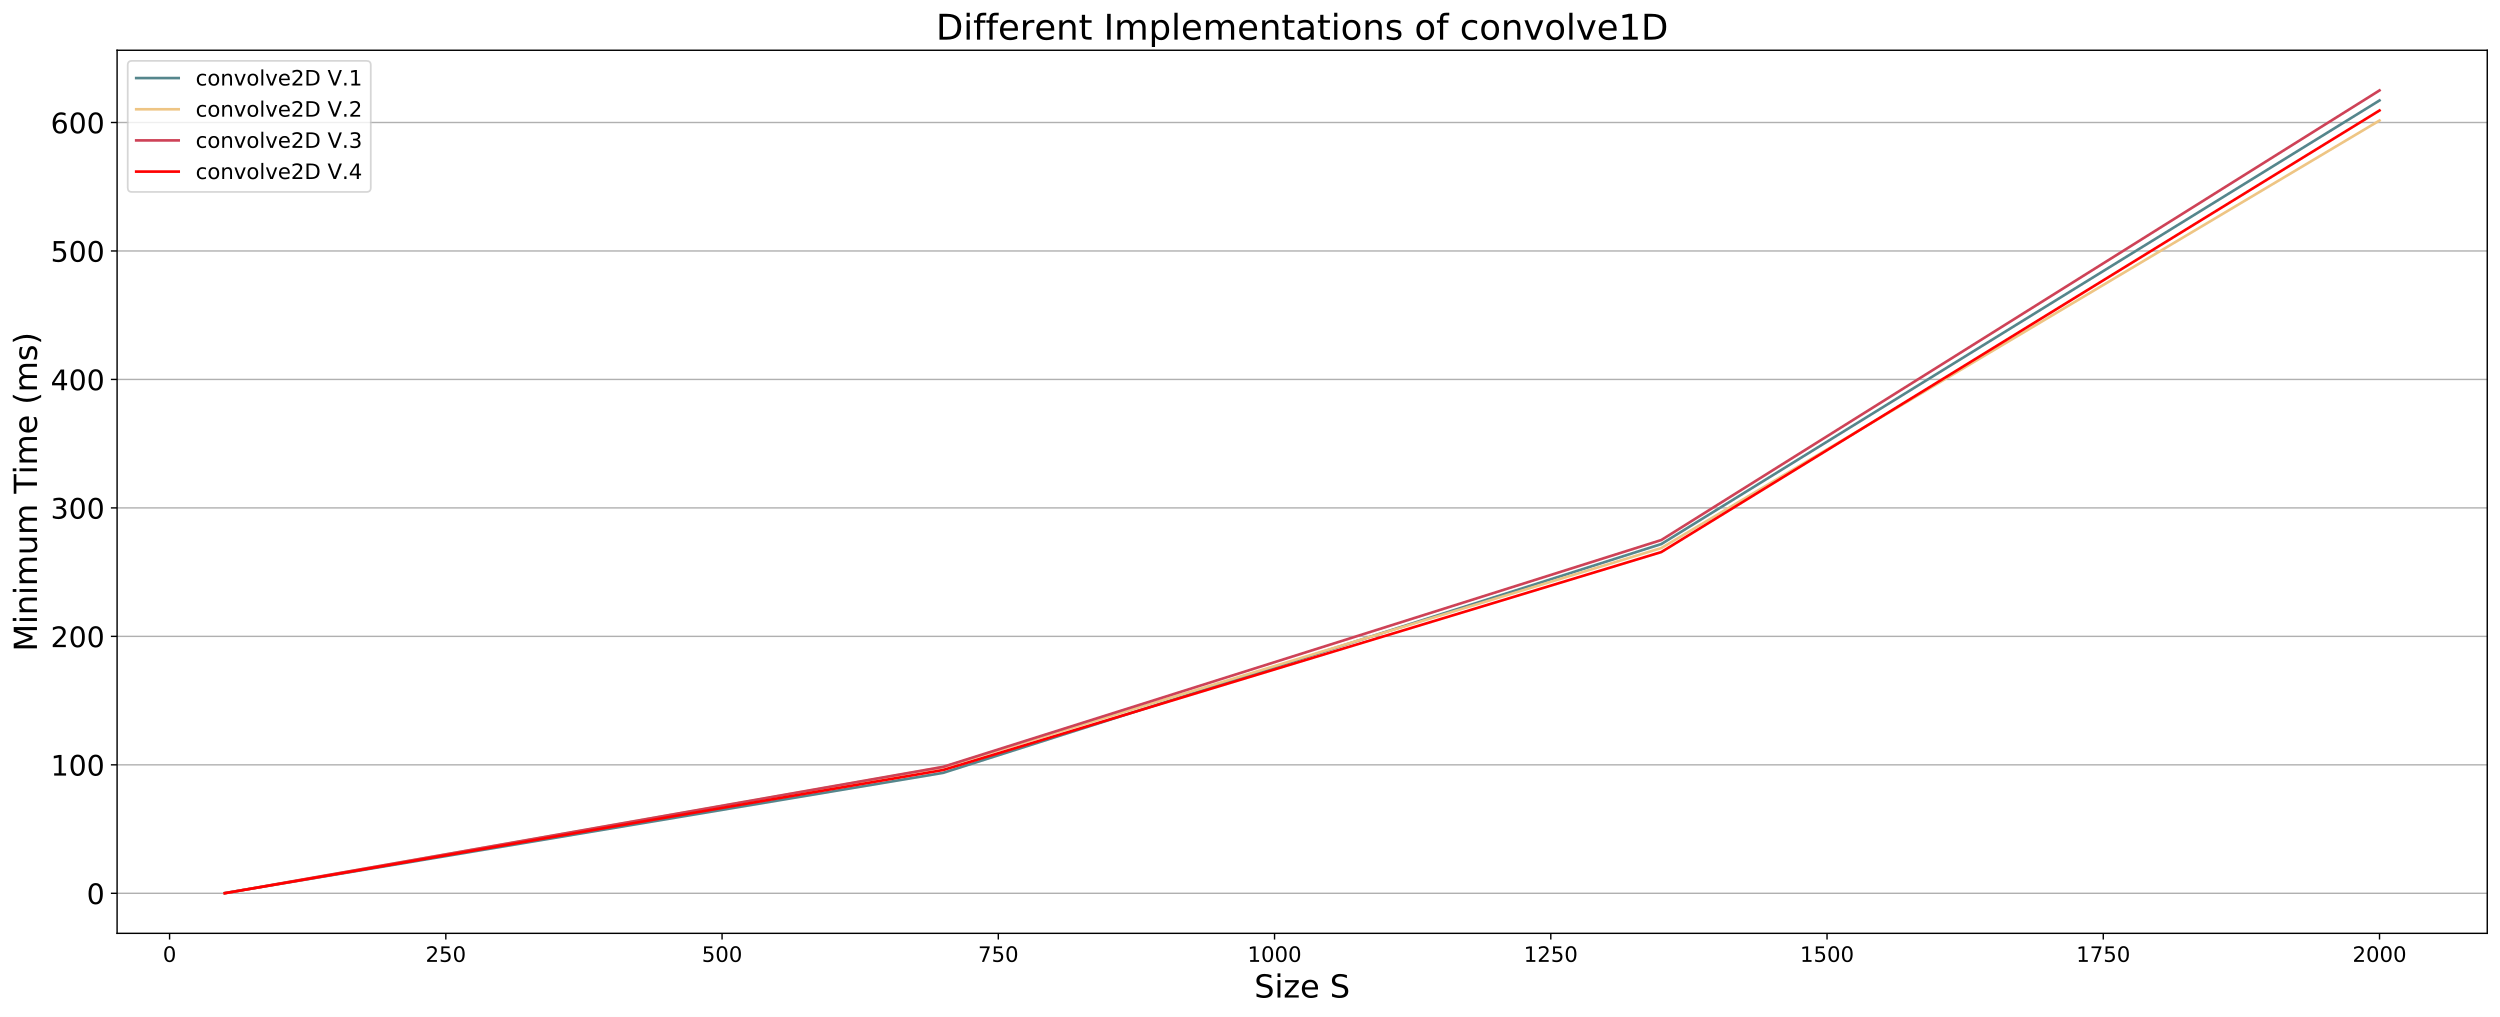
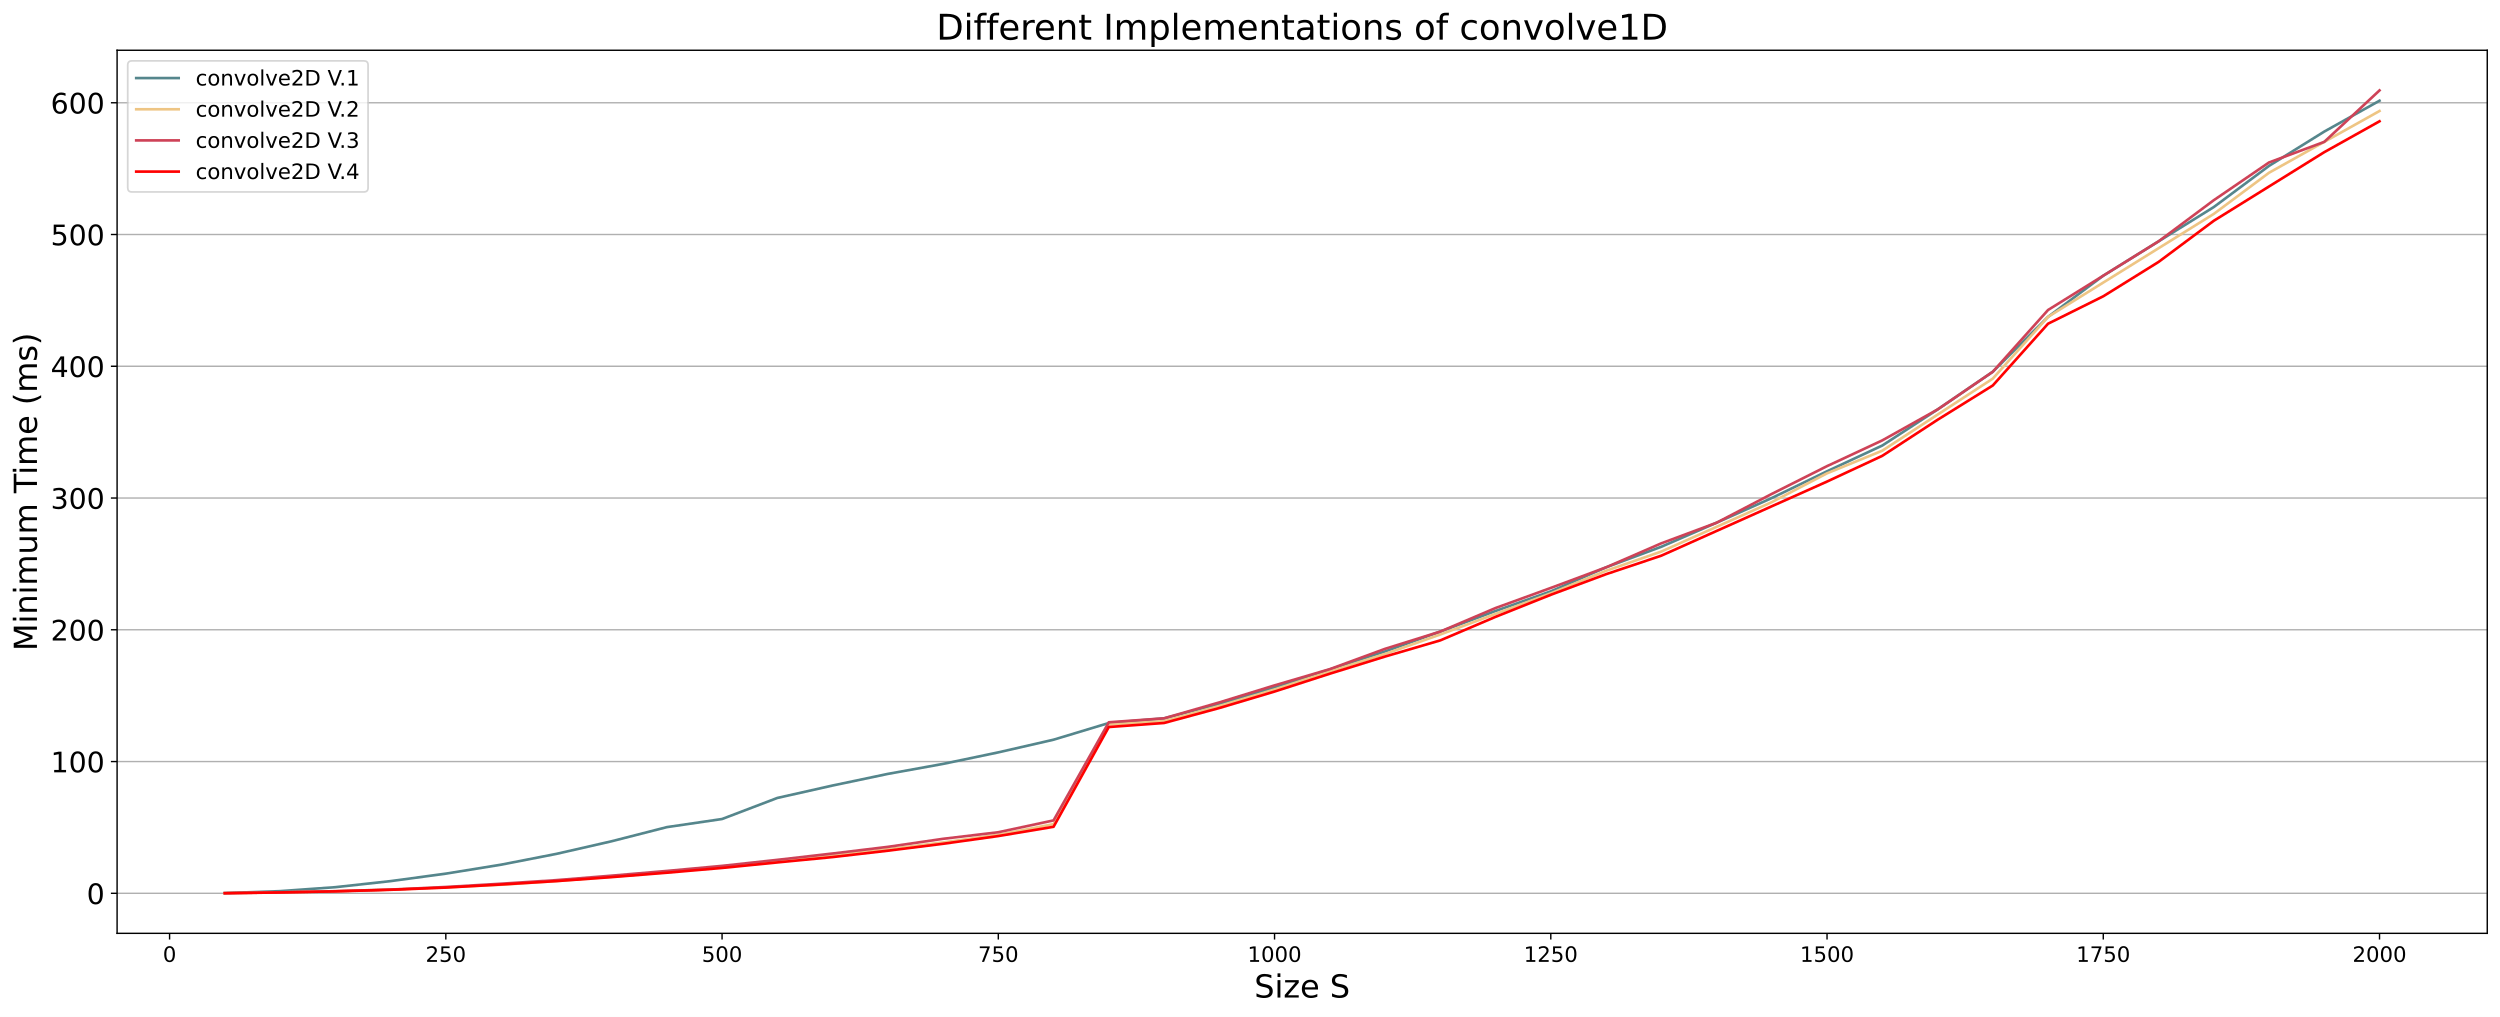
<svg xmlns="http://www.w3.org/2000/svg" xmlns:xlink="http://www.w3.org/1999/xlink" height="574.591pt" version="1.1" viewBox="0 0 1412.561 574.591" width="1412.561pt">
  <defs>
    <style type="text/css">
*{stroke-linecap:butt;stroke-linejoin:round;}
  </style>
  </defs>
  <g id="figure_1">
    <g id="patch_1">
      <path d="M 0 574.591  L 1412.561 574.591  L 1412.561 0  L 0 0  z " style="fill:#ffffff;" />
    </g>
    <g id="axes_1">
      <g id="patch_2">
        <path d="M 66.161 527.357  L 1405.361 527.357  L 1405.361 28.397  L 66.161 28.397  z " style="fill:#ffffff;" />
      </g>
      <g id="matplotlib.axis_1">
        <g id="xtick_1">
          <g id="line2d_1">
            <defs>
-               <path d="M 0 0  L 0 3.5  " id="me0d4de4de0" style="stroke:#000000;stroke-width:0.8;" />
-             </defs>
-             <g>
-               <use style="stroke:#000000;stroke-width:0.8;" x="95.817" xlink:href="#me0d4de4de0" y="527.357" />
+               <path d="M 0 0  L 0 3.5  " id="mb6a6664c01" style="stroke:#000000;stroke-width:0.8;" />
+             </defs>
+             <g>
+               <use style="stroke:#000000;stroke-width:0.8;" x="95.817" xlink:href="#mb6a6664c01" y="527.357" />
            </g>
          </g>
          <g id="text_1">
            <defs>
              <path d="M 31.781 66.406  Q 24.172 66.406 20.328 58.906  Q 16.5 51.422 16.5 36.375  Q 16.5 21.391 20.328 13.891  Q 24.172 6.391 31.781 6.391  Q 39.453 6.391 43.281 13.891  Q 47.125 21.391 47.125 36.375  Q 47.125 51.422 43.281 58.906  Q 39.453 66.406 31.781 66.406  z M 31.781 74.219  Q 44.047 74.219 50.516 64.516  Q 56.984 54.828 56.984 36.375  Q 56.984 17.969 50.516 8.266  Q 44.047 -1.422 31.781 -1.422  Q 19.531 -1.422 13.062 8.266  Q 6.594 17.969 6.594 36.375  Q 6.594 54.828 13.062 64.516  Q 19.531 74.219 31.781 74.219  z " id="DejaVuSans-48" />
            </defs>
            <g transform="translate(91.99907 543.475)scale(0.12 -0.12)">
              <use xlink:href="#DejaVuSans-48" />
            </g>
          </g>
        </g>
        <g id="xtick_2">
          <g id="line2d_2">
            <g>
-               <use style="stroke:#000000;stroke-width:0.8;" x="251.9" xlink:href="#me0d4de4de0" y="527.357" />
+               <use style="stroke:#000000;stroke-width:0.8;" x="251.9" xlink:href="#mb6a6664c01" y="527.357" />
            </g>
          </g>
          <g id="text_2">
            <defs>
              <path d="M 19.188 8.297  L 53.609 8.297  L 53.609 0  L 7.328 0  L 7.328 8.297  Q 12.938 14.109 22.625 23.891  Q 32.328 33.688 34.812 36.531  Q 39.547 41.844 41.422 45.531  Q 43.312 49.219 43.312 52.781  Q 43.312 58.594 39.234 62.25  Q 35.156 65.922 28.609 65.922  Q 23.969 65.922 18.812 64.312  Q 13.672 62.703 7.812 59.422  L 7.812 69.391  Q 13.766 71.781 18.938 73  Q 24.125 74.219 28.422 74.219  Q 39.75 74.219 46.484 68.547  Q 53.219 62.891 53.219 53.422  Q 53.219 48.922 51.531 44.891  Q 49.859 40.875 45.406 35.406  Q 44.188 33.984 37.641 27.219  Q 31.109 20.453 19.188 8.297  z " id="DejaVuSans-50" />
              <path d="M 10.797 72.906  L 49.516 72.906  L 49.516 64.594  L 19.828 64.594  L 19.828 46.734  Q 21.969 47.469 24.109 47.828  Q 26.266 48.188 28.422 48.188  Q 40.625 48.188 47.75 41.5  Q 54.891 34.812 54.891 23.391  Q 54.891 11.625 47.562 5.094  Q 40.234 -1.422 26.906 -1.422  Q 22.312 -1.422 17.547 -0.641  Q 12.797 0.141 7.719 1.703  L 7.719 11.625  Q 12.109 9.234 16.797 8.062  Q 21.484 6.891 26.703 6.891  Q 35.156 6.891 40.078 11.328  Q 45.016 15.766 45.016 23.391  Q 45.016 31 40.078 35.438  Q 35.156 39.891 26.703 39.891  Q 22.75 39.891 18.812 39.016  Q 14.891 38.141 10.797 36.281  z " id="DejaVuSans-53" />
            </defs>
            <g transform="translate(240.448 543.475)scale(0.12 -0.12)">
              <use xlink:href="#DejaVuSans-50" />
              <use x="63.623" xlink:href="#DejaVuSans-53" />
              <use x="127.246" xlink:href="#DejaVuSans-48" />
            </g>
          </g>
        </g>
        <g id="xtick_3">
          <g id="line2d_3">
            <g>
-               <use style="stroke:#000000;stroke-width:0.8;" x="407.984" xlink:href="#me0d4de4de0" y="527.357" />
+               <use style="stroke:#000000;stroke-width:0.8;" x="407.984" xlink:href="#mb6a6664c01" y="527.357" />
            </g>
          </g>
          <g id="text_3">
            <g transform="translate(396.5319 543.475)scale(0.12 -0.12)">
              <use xlink:href="#DejaVuSans-53" />
              <use x="63.623" xlink:href="#DejaVuSans-48" />
              <use x="127.246" xlink:href="#DejaVuSans-48" />
            </g>
          </g>
        </g>
        <g id="xtick_4">
          <g id="line2d_4">
            <g>
-               <use style="stroke:#000000;stroke-width:0.8;" x="564.068" xlink:href="#me0d4de4de0" y="527.357" />
+               <use style="stroke:#000000;stroke-width:0.8;" x="564.068" xlink:href="#mb6a6664c01" y="527.357" />
            </g>
          </g>
          <g id="text_4">
            <defs>
              <path d="M 8.203 72.906  L 55.078 72.906  L 55.078 68.703  L 28.609 0  L 18.312 0  L 43.219 64.594  L 8.203 64.594  z " id="DejaVuSans-55" />
            </defs>
            <g transform="translate(552.6158 543.475)scale(0.12 -0.12)">
              <use xlink:href="#DejaVuSans-55" />
              <use x="63.623" xlink:href="#DejaVuSans-53" />
              <use x="127.246" xlink:href="#DejaVuSans-48" />
            </g>
          </g>
        </g>
        <g id="xtick_5">
          <g id="line2d_5">
            <g>
-               <use style="stroke:#000000;stroke-width:0.8;" x="720.152" xlink:href="#me0d4de4de0" y="527.357" />
+               <use style="stroke:#000000;stroke-width:0.8;" x="720.152" xlink:href="#mb6a6664c01" y="527.357" />
            </g>
          </g>
          <g id="text_5">
            <defs>
              <path d="M 12.406 8.297  L 28.516 8.297  L 28.516 63.922  L 10.984 60.406  L 10.984 69.391  L 28.422 72.906  L 38.281 72.906  L 38.281 8.297  L 54.391 8.297  L 54.391 0  L 12.406 0  z " id="DejaVuSans-49" />
            </defs>
            <g transform="translate(704.8822 543.475)scale(0.12 -0.12)">
              <use xlink:href="#DejaVuSans-49" />
              <use x="63.623" xlink:href="#DejaVuSans-48" />
              <use x="127.246" xlink:href="#DejaVuSans-48" />
              <use x="190.869" xlink:href="#DejaVuSans-48" />
            </g>
          </g>
        </g>
        <g id="xtick_6">
          <g id="line2d_6">
            <g>
-               <use style="stroke:#000000;stroke-width:0.8;" x="876.236" xlink:href="#me0d4de4de0" y="527.357" />
+               <use style="stroke:#000000;stroke-width:0.8;" x="876.236" xlink:href="#mb6a6664c01" y="527.357" />
            </g>
          </g>
          <g id="text_6">
            <g transform="translate(860.9661 543.475)scale(0.12 -0.12)">
              <use xlink:href="#DejaVuSans-49" />
              <use x="63.623" xlink:href="#DejaVuSans-50" />
              <use x="127.246" xlink:href="#DejaVuSans-53" />
              <use x="190.869" xlink:href="#DejaVuSans-48" />
            </g>
          </g>
        </g>
        <g id="xtick_7">
          <g id="line2d_7">
            <g>
-               <use style="stroke:#000000;stroke-width:0.8;" x="1032.32" xlink:href="#me0d4de4de0" y="527.357" />
+               <use style="stroke:#000000;stroke-width:0.8;" x="1032.32" xlink:href="#mb6a6664c01" y="527.357" />
            </g>
          </g>
          <g id="text_7">
            <g transform="translate(1017.05 543.475)scale(0.12 -0.12)">
              <use xlink:href="#DejaVuSans-49" />
              <use x="63.623" xlink:href="#DejaVuSans-53" />
              <use x="127.246" xlink:href="#DejaVuSans-48" />
              <use x="190.869" xlink:href="#DejaVuSans-48" />
            </g>
          </g>
        </g>
        <g id="xtick_8">
          <g id="line2d_8">
            <g>
-               <use style="stroke:#000000;stroke-width:0.8;" x="1188.404" xlink:href="#me0d4de4de0" y="527.357" />
+               <use style="stroke:#000000;stroke-width:0.8;" x="1188.404" xlink:href="#mb6a6664c01" y="527.357" />
            </g>
          </g>
          <g id="text_8">
            <g transform="translate(1173.134 543.475)scale(0.12 -0.12)">
              <use xlink:href="#DejaVuSans-49" />
              <use x="63.623" xlink:href="#DejaVuSans-55" />
              <use x="127.246" xlink:href="#DejaVuSans-53" />
              <use x="190.869" xlink:href="#DejaVuSans-48" />
            </g>
          </g>
        </g>
        <g id="xtick_9">
          <g id="line2d_9">
            <g>
-               <use style="stroke:#000000;stroke-width:0.8;" x="1344.488" xlink:href="#me0d4de4de0" y="527.357" />
+               <use style="stroke:#000000;stroke-width:0.8;" x="1344.488" xlink:href="#mb6a6664c01" y="527.357" />
            </g>
          </g>
          <g id="text_9">
            <g transform="translate(1329.218 543.475)scale(0.12 -0.12)">
              <use xlink:href="#DejaVuSans-50" />
              <use x="63.623" xlink:href="#DejaVuSans-48" />
              <use x="127.246" xlink:href="#DejaVuSans-48" />
              <use x="190.869" xlink:href="#DejaVuSans-48" />
            </g>
          </g>
        </g>
        <g id="text_10">
          <defs>
            <path d="M 53.516 70.516  L 53.516 60.891  Q 47.906 63.578 42.922 64.891  Q 37.938 66.219 33.297 66.219  Q 25.25 66.219 20.875 63.094  Q 16.5 59.969 16.5 54.203  Q 16.5 49.359 19.406 46.891  Q 22.312 44.438 30.422 42.922  L 36.375 41.703  Q 47.406 39.594 52.656 34.297  Q 57.906 29 57.906 20.125  Q 57.906 9.516 50.797 4.047  Q 43.703 -1.422 29.984 -1.422  Q 24.812 -1.422 18.969 -0.25  Q 13.141 0.922 6.891 3.219  L 6.891 13.375  Q 12.891 10.016 18.656 8.297  Q 24.422 6.594 29.984 6.594  Q 38.422 6.594 43.016 9.906  Q 47.609 13.234 47.609 19.391  Q 47.609 24.75 44.312 27.781  Q 41.016 30.812 33.5 32.328  L 27.484 33.5  Q 16.453 35.688 11.516 40.375  Q 6.594 45.062 6.594 53.422  Q 6.594 63.094 13.406 68.656  Q 20.219 74.219 32.172 74.219  Q 37.312 74.219 42.625 73.281  Q 47.953 72.359 53.516 70.516  z " id="DejaVuSans-83" />
            <path d="M 9.422 54.688  L 18.406 54.688  L 18.406 0  L 9.422 0  z M 9.422 75.984  L 18.406 75.984  L 18.406 64.594  L 9.422 64.594  z " id="DejaVuSans-105" />
            <path d="M 5.516 54.688  L 48.188 54.688  L 48.188 46.484  L 14.406 7.172  L 48.188 7.172  L 48.188 0  L 4.297 0  L 4.297 8.203  L 38.094 47.516  L 5.516 47.516  z " id="DejaVuSans-122" />
            <path d="M 56.203 29.594  L 56.203 25.203  L 14.891 25.203  Q 15.484 15.922 20.484 11.062  Q 25.484 6.203 34.422 6.203  Q 39.594 6.203 44.453 7.469  Q 49.312 8.734 54.109 11.281  L 54.109 2.781  Q 49.266 0.734 44.188 -0.344  Q 39.109 -1.422 33.891 -1.422  Q 20.797 -1.422 13.156 6.188  Q 5.516 13.812 5.516 26.812  Q 5.516 40.234 12.766 48.109  Q 20.016 56 32.328 56  Q 43.359 56 49.781 48.891  Q 56.203 41.797 56.203 29.594  z M 47.219 32.234  Q 47.125 39.594 43.094 43.984  Q 39.062 48.391 32.422 48.391  Q 24.906 48.391 20.391 44.141  Q 15.875 39.891 15.188 32.172  z " id="DejaVuSans-101" />
            <path id="DejaVuSans-32" />
          </defs>
          <g transform="translate(708.7114 563.6478)scale(0.18 -0.18)">
            <use xlink:href="#DejaVuSans-83" />
            <use x="63.477" xlink:href="#DejaVuSans-105" />
            <use x="91.26" xlink:href="#DejaVuSans-122" />
            <use x="143.75" xlink:href="#DejaVuSans-101" />
            <use x="205.273" xlink:href="#DejaVuSans-32" />
            <use x="237.061" xlink:href="#DejaVuSans-83" />
          </g>
        </g>
      </g>
      <g id="matplotlib.axis_2">
        <g id="ytick_1">
          <g id="line2d_10">
-             <path clip-path="url(#p7025b7902e)" d="M 66.161 504.74  L 1405.361 504.74  " style="fill:none;stroke:#b0b0b0;stroke-linecap:square;stroke-width:0.8;" />
+             <path clip-path="url(#p9f0aaa3c1e)" d="M 66.161 504.74  L 1405.361 504.74  " style="fill:none;stroke:#b0b0b0;stroke-linecap:square;stroke-width:0.8;" />
          </g>
          <g id="line2d_11">
            <defs>
-               <path d="M 0 0  L -3.5 0  " id="mfd36e5bed1" style="stroke:#000000;stroke-width:0.8;" />
-             </defs>
-             <g>
-               <use style="stroke:#000000;stroke-width:0.8;" x="66.161" xlink:href="#mfd36e5bed1" y="504.74" />
+               <path d="M 0 0  L -3.5 0  " id="m5bf56ad0bf" style="stroke:#000000;stroke-width:0.8;" />
+             </defs>
+             <g>
+               <use style="stroke:#000000;stroke-width:0.8;" x="66.161" xlink:href="#m5bf56ad0bf" y="504.74" />
            </g>
          </g>
          <g id="text_11">
-             <g transform="translate(48.98063 510.8187)scale(0.16 -0.16)">
+             <g transform="translate(48.98063 510.8192)scale(0.16 -0.16)">
              <use xlink:href="#DejaVuSans-48" />
            </g>
          </g>
        </g>
        <g id="ytick_2">
          <g id="line2d_12">
-             <path clip-path="url(#p7025b7902e)" d="M 66.161 432.154  L 1405.361 432.154  " style="fill:none;stroke:#b0b0b0;stroke-linecap:square;stroke-width:0.8;" />
+             <path clip-path="url(#p9f0aaa3c1e)" d="M 66.161 430.293  L 1405.361 430.293  " style="fill:none;stroke:#b0b0b0;stroke-linecap:square;stroke-width:0.8;" />
          </g>
          <g id="line2d_13">
            <g>
-               <use style="stroke:#000000;stroke-width:0.8;" x="66.161" xlink:href="#mfd36e5bed1" y="432.154" />
+               <use style="stroke:#000000;stroke-width:0.8;" x="66.161" xlink:href="#m5bf56ad0bf" y="430.293" />
            </g>
          </g>
          <g id="text_12">
-             <g transform="translate(28.62063 438.2326)scale(0.16 -0.16)">
+             <g transform="translate(28.62063 436.3718)scale(0.16 -0.16)">
              <use xlink:href="#DejaVuSans-49" />
              <use x="63.623" xlink:href="#DejaVuSans-48" />
              <use x="127.246" xlink:href="#DejaVuSans-48" />
            </g>
          </g>
        </g>
        <g id="ytick_3">
          <g id="line2d_14">
-             <path clip-path="url(#p7025b7902e)" d="M 66.161 359.568  L 1405.361 359.568  " style="fill:none;stroke:#b0b0b0;stroke-linecap:square;stroke-width:0.8;" />
+             <path clip-path="url(#p9f0aaa3c1e)" d="M 66.161 355.846  L 1405.361 355.846  " style="fill:none;stroke:#b0b0b0;stroke-linecap:square;stroke-width:0.8;" />
          </g>
          <g id="line2d_15">
            <g>
-               <use style="stroke:#000000;stroke-width:0.8;" x="66.161" xlink:href="#mfd36e5bed1" y="359.568" />
+               <use style="stroke:#000000;stroke-width:0.8;" x="66.161" xlink:href="#m5bf56ad0bf" y="355.846" />
            </g>
          </g>
          <g id="text_13">
-             <g transform="translate(28.62063 365.6465)scale(0.16 -0.16)">
+             <g transform="translate(28.62063 361.9245)scale(0.16 -0.16)">
              <use xlink:href="#DejaVuSans-50" />
              <use x="63.623" xlink:href="#DejaVuSans-48" />
              <use x="127.246" xlink:href="#DejaVuSans-48" />
            </g>
          </g>
        </g>
        <g id="ytick_4">
          <g id="line2d_16">
-             <path clip-path="url(#p7025b7902e)" d="M 66.161 286.982  L 1405.361 286.982  " style="fill:none;stroke:#b0b0b0;stroke-linecap:square;stroke-width:0.8;" />
+             <path clip-path="url(#p9f0aaa3c1e)" d="M 66.161 281.398  L 1405.361 281.398  " style="fill:none;stroke:#b0b0b0;stroke-linecap:square;stroke-width:0.8;" />
          </g>
          <g id="line2d_17">
            <g>
-               <use style="stroke:#000000;stroke-width:0.8;" x="66.161" xlink:href="#mfd36e5bed1" y="286.982" />
+               <use style="stroke:#000000;stroke-width:0.8;" x="66.161" xlink:href="#m5bf56ad0bf" y="281.398" />
            </g>
          </g>
          <g id="text_14">
            <defs>
              <path d="M 40.578 39.312  Q 47.656 37.797 51.625 33  Q 55.609 28.219 55.609 21.188  Q 55.609 10.406 48.188 4.484  Q 40.766 -1.422 27.094 -1.422  Q 22.516 -1.422 17.656 -0.516  Q 12.797 0.391 7.625 2.203  L 7.625 11.719  Q 11.719 9.328 16.594 8.109  Q 21.484 6.891 26.812 6.891  Q 36.078 6.891 40.938 10.547  Q 45.797 14.203 45.797 21.188  Q 45.797 27.641 41.281 31.266  Q 36.766 34.906 28.719 34.906  L 20.219 34.906  L 20.219 43.016  L 29.109 43.016  Q 36.375 43.016 40.234 45.922  Q 44.094 48.828 44.094 54.297  Q 44.094 59.906 40.109 62.906  Q 36.141 65.922 28.719 65.922  Q 24.656 65.922 20.016 65.031  Q 15.375 64.156 9.812 62.312  L 9.812 71.094  Q 15.438 72.656 20.344 73.438  Q 25.25 74.219 29.594 74.219  Q 40.828 74.219 47.359 69.109  Q 53.906 64.016 53.906 55.328  Q 53.906 49.266 50.438 45.094  Q 46.969 40.922 40.578 39.312  z " id="DejaVuSans-51" />
            </defs>
-             <g transform="translate(28.62063 293.0604)scale(0.16 -0.16)">
+             <g transform="translate(28.62063 287.4771)scale(0.16 -0.16)">
              <use xlink:href="#DejaVuSans-51" />
              <use x="63.623" xlink:href="#DejaVuSans-48" />
              <use x="127.246" xlink:href="#DejaVuSans-48" />
            </g>
          </g>
        </g>
        <g id="ytick_5">
          <g id="line2d_18">
-             <path clip-path="url(#p7025b7902e)" d="M 66.161 214.396  L 1405.361 214.396  " style="fill:none;stroke:#b0b0b0;stroke-linecap:square;stroke-width:0.8;" />
+             <path clip-path="url(#p9f0aaa3c1e)" d="M 66.161 206.951  L 1405.361 206.951  " style="fill:none;stroke:#b0b0b0;stroke-linecap:square;stroke-width:0.8;" />
          </g>
          <g id="line2d_19">
            <g>
-               <use style="stroke:#000000;stroke-width:0.8;" x="66.161" xlink:href="#mfd36e5bed1" y="214.396" />
+               <use style="stroke:#000000;stroke-width:0.8;" x="66.161" xlink:href="#m5bf56ad0bf" y="206.951" />
            </g>
          </g>
          <g id="text_15">
            <defs>
              <path d="M 37.797 64.312  L 12.891 25.391  L 37.797 25.391  z M 35.203 72.906  L 47.609 72.906  L 47.609 25.391  L 58.016 25.391  L 58.016 17.188  L 47.609 17.188  L 47.609 0  L 37.797 0  L 37.797 17.188  L 4.891 17.188  L 4.891 26.703  z " id="DejaVuSans-52" />
            </defs>
-             <g transform="translate(28.62063 220.4743)scale(0.16 -0.16)">
+             <g transform="translate(28.62063 213.0298)scale(0.16 -0.16)">
              <use xlink:href="#DejaVuSans-52" />
              <use x="63.623" xlink:href="#DejaVuSans-48" />
              <use x="127.246" xlink:href="#DejaVuSans-48" />
            </g>
          </g>
        </g>
        <g id="ytick_6">
          <g id="line2d_20">
-             <path clip-path="url(#p7025b7902e)" d="M 66.161 141.809  L 1405.361 141.809  " style="fill:none;stroke:#b0b0b0;stroke-linecap:square;stroke-width:0.8;" />
+             <path clip-path="url(#p9f0aaa3c1e)" d="M 66.161 132.504  L 1405.361 132.504  " style="fill:none;stroke:#b0b0b0;stroke-linecap:square;stroke-width:0.8;" />
          </g>
          <g id="line2d_21">
            <g>
-               <use style="stroke:#000000;stroke-width:0.8;" x="66.161" xlink:href="#mfd36e5bed1" y="141.809" />
+               <use style="stroke:#000000;stroke-width:0.8;" x="66.161" xlink:href="#m5bf56ad0bf" y="132.504" />
            </g>
          </g>
          <g id="text_16">
-             <g transform="translate(28.62063 147.8882)scale(0.16 -0.16)">
+             <g transform="translate(28.62063 138.5824)scale(0.16 -0.16)">
              <use xlink:href="#DejaVuSans-53" />
              <use x="63.623" xlink:href="#DejaVuSans-48" />
              <use x="127.246" xlink:href="#DejaVuSans-48" />
            </g>
          </g>
        </g>
        <g id="ytick_7">
          <g id="line2d_22">
-             <path clip-path="url(#p7025b7902e)" d="M 66.161 69.223  L 1405.361 69.223  " style="fill:none;stroke:#b0b0b0;stroke-linecap:square;stroke-width:0.8;" />
+             <path clip-path="url(#p9f0aaa3c1e)" d="M 66.161 58.056  L 1405.361 58.056  " style="fill:none;stroke:#b0b0b0;stroke-linecap:square;stroke-width:0.8;" />
          </g>
          <g id="line2d_23">
            <g>
-               <use style="stroke:#000000;stroke-width:0.8;" x="66.161" xlink:href="#mfd36e5bed1" y="69.223" />
+               <use style="stroke:#000000;stroke-width:0.8;" x="66.161" xlink:href="#m5bf56ad0bf" y="58.056" />
            </g>
          </g>
          <g id="text_17">
            <defs>
              <path d="M 33.016 40.375  Q 26.375 40.375 22.484 35.828  Q 18.609 31.297 18.609 23.391  Q 18.609 15.531 22.484 10.953  Q 26.375 6.391 33.016 6.391  Q 39.656 6.391 43.531 10.953  Q 47.406 15.531 47.406 23.391  Q 47.406 31.297 43.531 35.828  Q 39.656 40.375 33.016 40.375  z M 52.594 71.297  L 52.594 62.312  Q 48.875 64.062 45.094 64.984  Q 41.312 65.922 37.594 65.922  Q 27.828 65.922 22.672 59.328  Q 17.531 52.734 16.797 39.406  Q 19.672 43.656 24.016 45.922  Q 28.375 48.188 33.594 48.188  Q 44.578 48.188 50.953 41.516  Q 57.328 34.859 57.328 23.391  Q 57.328 12.156 50.688 5.359  Q 44.047 -1.422 33.016 -1.422  Q 20.359 -1.422 13.672 8.266  Q 6.984 17.969 6.984 36.375  Q 6.984 53.656 15.188 63.938  Q 23.391 74.219 37.203 74.219  Q 40.922 74.219 44.703 73.484  Q 48.484 72.75 52.594 71.297  z " id="DejaVuSans-54" />
            </defs>
-             <g transform="translate(28.62063 75.30215)scale(0.16 -0.16)">
+             <g transform="translate(28.62063 64.13506)scale(0.16 -0.16)">
              <use xlink:href="#DejaVuSans-54" />
              <use x="63.623" xlink:href="#DejaVuSans-48" />
              <use x="127.246" xlink:href="#DejaVuSans-48" />
            </g>
          </g>
        </g>
        <g id="text_18">
          <defs>
            <path d="M 9.812 72.906  L 24.516 72.906  L 43.109 23.297  L 61.812 72.906  L 76.516 72.906  L 76.516 0  L 66.891 0  L 66.891 64.016  L 48.094 14.016  L 38.188 14.016  L 19.391 64.016  L 19.391 0  L 9.812 0  z " id="DejaVuSans-77" />
            <path d="M 54.891 33.016  L 54.891 0  L 45.906 0  L 45.906 32.719  Q 45.906 40.484 42.875 44.328  Q 39.844 48.188 33.797 48.188  Q 26.516 48.188 22.312 43.547  Q 18.109 38.922 18.109 30.906  L 18.109 0  L 9.078 0  L 9.078 54.688  L 18.109 54.688  L 18.109 46.188  Q 21.344 51.125 25.703 53.562  Q 30.078 56 35.797 56  Q 45.219 56 50.047 50.172  Q 54.891 44.344 54.891 33.016  z " id="DejaVuSans-110" />
            <path d="M 52 44.188  Q 55.375 50.25 60.062 53.125  Q 64.75 56 71.094 56  Q 79.641 56 84.281 50.016  Q 88.922 44.047 88.922 33.016  L 88.922 0  L 79.891 0  L 79.891 32.719  Q 79.891 40.578 77.094 44.375  Q 74.312 48.188 68.609 48.188  Q 61.625 48.188 57.562 43.547  Q 53.516 38.922 53.516 30.906  L 53.516 0  L 44.484 0  L 44.484 32.719  Q 44.484 40.625 41.703 44.406  Q 38.922 48.188 33.109 48.188  Q 26.219 48.188 22.156 43.531  Q 18.109 38.875 18.109 30.906  L 18.109 0  L 9.078 0  L 9.078 54.688  L 18.109 54.688  L 18.109 46.188  Q 21.188 51.219 25.484 53.609  Q 29.781 56 35.688 56  Q 41.656 56 45.828 52.969  Q 50 49.953 52 44.188  z " id="DejaVuSans-109" />
            <path d="M 8.5 21.578  L 8.5 54.688  L 17.484 54.688  L 17.484 21.922  Q 17.484 14.156 20.5 10.266  Q 23.531 6.391 29.594 6.391  Q 36.859 6.391 41.078 11.031  Q 45.312 15.672 45.312 23.688  L 45.312 54.688  L 54.297 54.688  L 54.297 0  L 45.312 0  L 45.312 8.406  Q 42.047 3.422 37.719 1  Q 33.406 -1.422 27.688 -1.422  Q 18.266 -1.422 13.375 4.438  Q 8.5 10.297 8.5 21.578  z M 31.109 56  z " id="DejaVuSans-117" />
            <path d="M -0.297 72.906  L 61.375 72.906  L 61.375 64.594  L 35.5 64.594  L 35.5 0  L 25.594 0  L 25.594 64.594  L -0.297 64.594  z " id="DejaVuSans-84" />
            <path d="M 31 75.875  Q 24.469 64.656 21.281 53.656  Q 18.109 42.672 18.109 31.391  Q 18.109 20.125 21.312 9.062  Q 24.516 -2 31 -13.188  L 23.188 -13.188  Q 15.875 -1.703 12.234 9.375  Q 8.594 20.453 8.594 31.391  Q 8.594 42.281 12.203 53.312  Q 15.828 64.359 23.188 75.875  z " id="DejaVuSans-40" />
            <path d="M 44.281 53.078  L 44.281 44.578  Q 40.484 46.531 36.375 47.5  Q 32.281 48.484 27.875 48.484  Q 21.188 48.484 17.844 46.438  Q 14.5 44.391 14.5 40.281  Q 14.5 37.156 16.891 35.375  Q 19.281 33.594 26.516 31.984  L 29.594 31.297  Q 39.156 29.25 43.188 25.516  Q 47.219 21.781 47.219 15.094  Q 47.219 7.469 41.188 3.016  Q 35.156 -1.422 24.609 -1.422  Q 20.219 -1.422 15.453 -0.562  Q 10.688 0.297 5.422 2  L 5.422 11.281  Q 10.406 8.688 15.234 7.391  Q 20.062 6.109 24.812 6.109  Q 31.156 6.109 34.562 8.281  Q 37.984 10.453 37.984 14.406  Q 37.984 18.062 35.516 20.016  Q 33.062 21.969 24.703 23.781  L 21.578 24.516  Q 13.234 26.266 9.516 29.906  Q 5.812 33.547 5.812 39.891  Q 5.812 47.609 11.281 51.797  Q 16.75 56 26.812 56  Q 31.781 56 36.172 55.266  Q 40.578 54.547 44.281 53.078  z " id="DejaVuSans-115" />
            <path d="M 8.016 75.875  L 15.828 75.875  Q 23.141 64.359 26.781 53.312  Q 30.422 42.281 30.422 31.391  Q 30.422 20.453 26.781 9.375  Q 23.141 -1.703 15.828 -13.188  L 8.016 -13.188  Q 14.5 -2 17.703 9.062  Q 20.906 20.125 20.906 31.391  Q 20.906 42.672 17.703 53.656  Q 14.5 64.656 8.016 75.875  z " id="DejaVuSans-41" />
          </defs>
-           <g transform="translate(20.87719 368.0794)rotate(-90)scale(0.18 -0.18)">
+           <g transform="translate(20.87719 367.8023)rotate(-90)scale(0.18 -0.18)">
            <use xlink:href="#DejaVuSans-77" />
            <use x="86.279" xlink:href="#DejaVuSans-105" />
            <use x="114.062" xlink:href="#DejaVuSans-110" />
            <use x="177.441" xlink:href="#DejaVuSans-105" />
            <use x="205.225" xlink:href="#DejaVuSans-109" />
            <use x="302.637" xlink:href="#DejaVuSans-117" />
            <use x="366.016" xlink:href="#DejaVuSans-109" />
            <use x="463.428" xlink:href="#DejaVuSans-32" />
            <use x="495.215" xlink:href="#DejaVuSans-84" />
-             <use x="556.252" xlink:href="#DejaVuSans-105" />
-             <use x="584.035" xlink:href="#DejaVuSans-109" />
-             <use x="681.447" xlink:href="#DejaVuSans-101" />
-             <use x="742.971" xlink:href="#DejaVuSans-32" />
-             <use x="774.758" xlink:href="#DejaVuSans-40" />
-             <use x="813.771" xlink:href="#DejaVuSans-109" />
-             <use x="911.184" xlink:href="#DejaVuSans-115" />
-             <use x="963.283" xlink:href="#DejaVuSans-41" />
+             <use x="553.174" xlink:href="#DejaVuSans-105" />
+             <use x="580.957" xlink:href="#DejaVuSans-109" />
+             <use x="678.369" xlink:href="#DejaVuSans-101" />
+             <use x="739.893" xlink:href="#DejaVuSans-32" />
+             <use x="771.68" xlink:href="#DejaVuSans-40" />
+             <use x="810.693" xlink:href="#DejaVuSans-109" />
+             <use x="908.105" xlink:href="#DejaVuSans-115" />
+             <use x="960.205" xlink:href="#DejaVuSans-41" />
          </g>
        </g>
      </g>
      <g id="line2d_24">
-         <path clip-path="url(#p7025b7902e)" d="M 127.033 504.591  L 532.852 436.69  L 938.67 307.397  L 1344.488 56.748  " style="fill:none;stroke:#55868c;stroke-linecap:square;stroke-width:1.5;" />
+         <path clip-path="url(#p9f0aaa3c1e)" d="M 127.033 504.594  L 158.25 503.513  L 189.467 501.279  L 220.684 497.853  L 251.9 493.625  L 283.117 488.564  L 314.334 482.466  L 345.551 475.336  L 376.768 467.351  L 407.984 462.763  L 439.201 450.864  L 470.418 443.841  L 501.635 437.273  L 532.852 431.622  L 564.068 425.103  L 595.285 417.945  L 626.502 408.509  L 657.719 405.865  L 688.935 397.722  L 720.152 388.416  L 751.369 378.238  L 782.586 368.06  L 813.803 356.843  L 845.019 345.21  L 876.236 334.132  L 907.453 320.561  L 938.67 308.928  L 969.886 295.357  L 1001.103 281.398  L 1032.32 266.276  L 1063.537 251.736  L 1094.754 231.379  L 1125.97 210.053  L 1157.187 179.033  L 1188.404 155.768  L 1219.621 136.381  L 1250.838 116.994  L 1282.054 93.729  L 1313.271 74.342  L 1344.488 56.893  " style="fill:none;stroke:#55868c;stroke-linecap:square;stroke-width:1.5;" />
      </g>
      <g id="line2d_25">
-         <path clip-path="url(#p7025b7902e)" d="M 127.033 504.673  L 532.852 433.45  L 938.67 309.665  L 1344.488 68.089  " style="fill:none;stroke:#eec584;stroke-linecap:square;stroke-width:1.5;" />
+         <path clip-path="url(#p9f0aaa3c1e)" d="M 127.033 504.672  L 158.25 504.232  L 189.467 503.572  L 220.684 502.662  L 251.9 501.39  L 283.117 499.894  L 314.334 497.841  L 345.551 495.393  L 376.768 492.821  L 407.984 489.905  L 439.201 486.876  L 470.418 483.337  L 501.635 479.773  L 532.852 475.983  L 564.068 471.661  L 595.285 465.656  L 626.502 409.355  L 657.719 407.451  L 688.935 398.886  L 720.152 389.58  L 751.369 379.369  L 782.586 369.514  L 813.803 358.505  L 845.019 346.872  L 876.236 335.24  L 907.453 322.5  L 938.67 311.643  L 969.886 297.684  L 1001.103 283.725  L 1032.32 267.439  L 1063.537 254.644  L 1094.754 234.287  L 1125.97 213.93  L 1157.187 179.033  L 1188.404 159.646  L 1219.621 140.259  L 1250.838 120.871  L 1282.054 97.606  L 1313.271 80.158  L 1344.488 62.709  " style="fill:none;stroke:#eec584;stroke-linecap:square;stroke-width:1.5;" />
      </g>
      <g id="line2d_26">
-         <path clip-path="url(#p7025b7902e)" d="M 127.033 504.671  L 532.852 433.288  L 938.67 305.128  L 1344.488 51.077  " style="fill:none;stroke:#ce4257;stroke-linecap:square;stroke-width:1.5;" />
+         <path clip-path="url(#p9f0aaa3c1e)" d="M 127.033 504.669  L 158.25 504.209  L 189.467 503.546  L 220.684 502.621  L 251.9 501.158  L 283.117 499.32  L 314.334 497.296  L 345.551 494.77  L 376.768 492.103  L 407.984 489.231  L 439.201 485.838  L 470.418 482.251  L 501.635 478.493  L 532.852 473.949  L 564.068 470.231  L 595.285 463.542  L 626.502 408.102  L 657.719 405.865  L 688.935 396.876  L 720.152 387.253  L 751.369 378.077  L 782.586 366.606  L 813.803 356.843  L 845.019 343.549  L 876.236 332.193  L 907.453 320.561  L 938.67 306.99  L 969.886 295.357  L 1001.103 279.072  L 1032.32 263.368  L 1063.537 248.828  L 1094.754 231.379  L 1125.97 210.053  L 1157.187 175.156  L 1188.404 155.768  L 1219.621 136.381  L 1250.838 113.116  L 1282.054 91.79  L 1313.271 80.158  L 1344.488 51.077  " style="fill:none;stroke:#ce4257;stroke-linecap:square;stroke-width:1.5;" />
      </g>
      <g id="line2d_27">
-         <path clip-path="url(#p7025b7902e)" d="M 127.033 504.677  L 532.852 435.07  L 938.67 311.933  L 1344.488 62.418  " style="fill:none;stroke:#ff0000;stroke-linecap:square;stroke-width:1.5;" />
+         <path clip-path="url(#p9f0aaa3c1e)" d="M 127.033 504.677  L 158.25 504.266  L 189.467 503.637  L 220.684 502.754  L 251.9 501.505  L 283.117 499.771  L 314.334 497.853  L 345.551 495.601  L 376.768 493.108  L 407.984 490.411  L 439.201 487.292  L 470.418 484.267  L 501.635 480.664  L 532.852 476.76  L 564.068 472.388  L 595.285 467.159  L 626.502 410.786  L 657.719 408.509  L 688.935 400.049  L 720.152 390.743  L 751.369 380.662  L 782.586 370.968  L 813.803 361.828  L 845.019 348.534  L 876.236 336.071  L 907.453 324.438  L 938.67 313.969  L 969.886 300.01  L 1001.103 286.051  L 1032.32 272.092  L 1063.537 257.552  L 1094.754 237.195  L 1125.97 217.808  L 1157.187 182.911  L 1188.404 167.401  L 1219.621 148.014  L 1250.838 124.749  L 1282.054 105.361  L 1313.271 85.974  L 1344.488 68.525  " style="fill:none;stroke:#ff0000;stroke-linecap:square;stroke-width:1.5;" />
      </g>
      <g id="patch_3">
        <path d="M 66.161 527.357  L 66.161 28.397  " style="fill:none;stroke:#000000;stroke-linecap:square;stroke-linejoin:miter;stroke-width:0.8;" />
      </g>
      <g id="patch_4">
        <path d="M 1405.361 527.357  L 1405.361 28.397  " style="fill:none;stroke:#000000;stroke-linecap:square;stroke-linejoin:miter;stroke-width:0.8;" />
      </g>
      <g id="patch_5">
        <path d="M 66.161 527.357  L 1405.361 527.357  " style="fill:none;stroke:#000000;stroke-linecap:square;stroke-linejoin:miter;stroke-width:0.8;" />
      </g>
      <g id="patch_6">
        <path d="M 66.161 28.397  L 1405.361 28.397  " style="fill:none;stroke:#000000;stroke-linecap:square;stroke-linejoin:miter;stroke-width:0.8;" />
      </g>
      <g id="text_19">
        <defs>
          <path d="M 19.672 64.797  L 19.672 8.109  L 31.594 8.109  Q 46.688 8.109 53.688 14.938  Q 60.688 21.781 60.688 36.531  Q 60.688 51.172 53.688 57.984  Q 46.688 64.797 31.594 64.797  z M 9.812 72.906  L 30.078 72.906  Q 51.266 72.906 61.172 64.094  Q 71.094 55.281 71.094 36.531  Q 71.094 17.672 61.125 8.828  Q 51.172 0 30.078 0  L 9.812 0  z " id="DejaVuSans-68" />
          <path d="M 37.109 75.984  L 37.109 68.5  L 28.516 68.5  Q 23.688 68.5 21.797 66.547  Q 19.922 64.594 19.922 59.516  L 19.922 54.688  L 34.719 54.688  L 34.719 47.703  L 19.922 47.703  L 19.922 0  L 10.891 0  L 10.891 47.703  L 2.297 47.703  L 2.297 54.688  L 10.891 54.688  L 10.891 58.5  Q 10.891 67.625 15.141 71.797  Q 19.391 75.984 28.609 75.984  z " id="DejaVuSans-102" />
          <path d="M 41.109 46.297  Q 39.594 47.172 37.812 47.578  Q 36.031 48 33.891 48  Q 26.266 48 22.188 43.047  Q 18.109 38.094 18.109 28.812  L 18.109 0  L 9.078 0  L 9.078 54.688  L 18.109 54.688  L 18.109 46.188  Q 20.953 51.172 25.484 53.578  Q 30.031 56 36.531 56  Q 37.453 56 38.578 55.875  Q 39.703 55.766 41.062 55.516  z " id="DejaVuSans-114" />
          <path d="M 18.312 70.219  L 18.312 54.688  L 36.812 54.688  L 36.812 47.703  L 18.312 47.703  L 18.312 18.016  Q 18.312 11.328 20.141 9.422  Q 21.969 7.516 27.594 7.516  L 36.812 7.516  L 36.812 0  L 27.594 0  Q 17.188 0 13.234 3.875  Q 9.281 7.766 9.281 18.016  L 9.281 47.703  L 2.688 47.703  L 2.688 54.688  L 9.281 54.688  L 9.281 70.219  z " id="DejaVuSans-116" />
          <path d="M 9.812 72.906  L 19.672 72.906  L 19.672 0  L 9.812 0  z " id="DejaVuSans-73" />
          <path d="M 18.109 8.203  L 18.109 -20.797  L 9.078 -20.797  L 9.078 54.688  L 18.109 54.688  L 18.109 46.391  Q 20.953 51.266 25.266 53.625  Q 29.594 56 35.594 56  Q 45.562 56 51.781 48.094  Q 58.016 40.188 58.016 27.297  Q 58.016 14.406 51.781 6.484  Q 45.562 -1.422 35.594 -1.422  Q 29.594 -1.422 25.266 0.953  Q 20.953 3.328 18.109 8.203  z M 48.688 27.297  Q 48.688 37.203 44.609 42.844  Q 40.531 48.484 33.406 48.484  Q 26.266 48.484 22.188 42.844  Q 18.109 37.203 18.109 27.297  Q 18.109 17.391 22.188 11.75  Q 26.266 6.109 33.406 6.109  Q 40.531 6.109 44.609 11.75  Q 48.688 17.391 48.688 27.297  z " id="DejaVuSans-112" />
          <path d="M 9.422 75.984  L 18.406 75.984  L 18.406 0  L 9.422 0  z " id="DejaVuSans-108" />
          <path d="M 34.281 27.484  Q 23.391 27.484 19.188 25  Q 14.984 22.516 14.984 16.5  Q 14.984 11.719 18.141 8.906  Q 21.297 6.109 26.703 6.109  Q 34.188 6.109 38.703 11.406  Q 43.219 16.703 43.219 25.484  L 43.219 27.484  z M 52.203 31.203  L 52.203 0  L 43.219 0  L 43.219 8.297  Q 40.141 3.328 35.547 0.953  Q 30.953 -1.422 24.312 -1.422  Q 15.922 -1.422 10.953 3.297  Q 6 8.016 6 15.922  Q 6 25.141 12.172 29.828  Q 18.359 34.516 30.609 34.516  L 43.219 34.516  L 43.219 35.406  Q 43.219 41.609 39.141 45  Q 35.062 48.391 27.688 48.391  Q 23 48.391 18.547 47.266  Q 14.109 46.141 10.016 43.891  L 10.016 52.203  Q 14.938 54.109 19.578 55.047  Q 24.219 56 28.609 56  Q 40.484 56 46.344 49.844  Q 52.203 43.703 52.203 31.203  z " id="DejaVuSans-97" />
          <path d="M 30.609 48.391  Q 23.391 48.391 19.188 42.75  Q 14.984 37.109 14.984 27.297  Q 14.984 17.484 19.156 11.844  Q 23.344 6.203 30.609 6.203  Q 37.797 6.203 41.984 11.859  Q 46.188 17.531 46.188 27.297  Q 46.188 37.016 41.984 42.703  Q 37.797 48.391 30.609 48.391  z M 30.609 56  Q 42.328 56 49.016 48.375  Q 55.719 40.766 55.719 27.297  Q 55.719 13.875 49.016 6.219  Q 42.328 -1.422 30.609 -1.422  Q 18.844 -1.422 12.172 6.219  Q 5.516 13.875 5.516 27.297  Q 5.516 40.766 12.172 48.375  Q 18.844 56 30.609 56  z " id="DejaVuSans-111" />
          <path d="M 48.781 52.594  L 48.781 44.188  Q 44.969 46.297 41.141 47.344  Q 37.312 48.391 33.406 48.391  Q 24.656 48.391 19.812 42.844  Q 14.984 37.312 14.984 27.297  Q 14.984 17.281 19.812 11.734  Q 24.656 6.203 33.406 6.203  Q 37.312 6.203 41.141 7.25  Q 44.969 8.297 48.781 10.406  L 48.781 2.094  Q 45.016 0.344 40.984 -0.531  Q 36.969 -1.422 32.422 -1.422  Q 20.062 -1.422 12.781 6.344  Q 5.516 14.109 5.516 27.297  Q 5.516 40.672 12.859 48.328  Q 20.219 56 33.016 56  Q 37.156 56 41.109 55.141  Q 45.062 54.297 48.781 52.594  z " id="DejaVuSans-99" />
          <path d="M 2.984 54.688  L 12.5 54.688  L 29.594 8.797  L 46.688 54.688  L 56.203 54.688  L 35.688 0  L 23.484 0  z " id="DejaVuSans-118" />
        </defs>
-         <g transform="translate(528.8778 22.39688)scale(0.2 -0.2)">
+         <g transform="translate(529.0997 22.39688)scale(0.2 -0.2)">
          <use xlink:href="#DejaVuSans-68" />
          <use x="77.002" xlink:href="#DejaVuSans-105" />
          <use x="104.785" xlink:href="#DejaVuSans-102" />
          <use x="139.99" xlink:href="#DejaVuSans-102" />
          <use x="175.195" xlink:href="#DejaVuSans-101" />
          <use x="236.719" xlink:href="#DejaVuSans-114" />
-           <use x="277.801" xlink:href="#DejaVuSans-101" />
-           <use x="339.324" xlink:href="#DejaVuSans-110" />
-           <use x="402.703" xlink:href="#DejaVuSans-116" />
-           <use x="441.912" xlink:href="#DejaVuSans-32" />
-           <use x="473.699" xlink:href="#DejaVuSans-73" />
-           <use x="503.191" xlink:href="#DejaVuSans-109" />
-           <use x="600.604" xlink:href="#DejaVuSans-112" />
-           <use x="664.08" xlink:href="#DejaVuSans-108" />
-           <use x="691.863" xlink:href="#DejaVuSans-101" />
-           <use x="753.387" xlink:href="#DejaVuSans-109" />
-           <use x="850.799" xlink:href="#DejaVuSans-101" />
-           <use x="912.322" xlink:href="#DejaVuSans-110" />
-           <use x="975.701" xlink:href="#DejaVuSans-116" />
-           <use x="1014.91" xlink:href="#DejaVuSans-97" />
-           <use x="1076.189" xlink:href="#DejaVuSans-116" />
-           <use x="1115.398" xlink:href="#DejaVuSans-105" />
-           <use x="1143.182" xlink:href="#DejaVuSans-111" />
-           <use x="1204.363" xlink:href="#DejaVuSans-110" />
-           <use x="1267.742" xlink:href="#DejaVuSans-115" />
-           <use x="1319.842" xlink:href="#DejaVuSans-32" />
-           <use x="1351.629" xlink:href="#DejaVuSans-111" />
-           <use x="1412.811" xlink:href="#DejaVuSans-102" />
-           <use x="1448.016" xlink:href="#DejaVuSans-32" />
-           <use x="1479.803" xlink:href="#DejaVuSans-99" />
-           <use x="1534.783" xlink:href="#DejaVuSans-111" />
-           <use x="1595.965" xlink:href="#DejaVuSans-110" />
-           <use x="1659.344" xlink:href="#DejaVuSans-118" />
-           <use x="1718.523" xlink:href="#DejaVuSans-111" />
-           <use x="1779.705" xlink:href="#DejaVuSans-108" />
-           <use x="1807.488" xlink:href="#DejaVuSans-118" />
-           <use x="1866.668" xlink:href="#DejaVuSans-101" />
-           <use x="1928.191" xlink:href="#DejaVuSans-49" />
-           <use x="1991.814" xlink:href="#DejaVuSans-68" />
+           <use x="275.582" xlink:href="#DejaVuSans-101" />
+           <use x="337.105" xlink:href="#DejaVuSans-110" />
+           <use x="400.484" xlink:href="#DejaVuSans-116" />
+           <use x="439.693" xlink:href="#DejaVuSans-32" />
+           <use x="471.48" xlink:href="#DejaVuSans-73" />
+           <use x="500.973" xlink:href="#DejaVuSans-109" />
+           <use x="598.385" xlink:href="#DejaVuSans-112" />
+           <use x="661.861" xlink:href="#DejaVuSans-108" />
+           <use x="689.645" xlink:href="#DejaVuSans-101" />
+           <use x="751.168" xlink:href="#DejaVuSans-109" />
+           <use x="848.58" xlink:href="#DejaVuSans-101" />
+           <use x="910.104" xlink:href="#DejaVuSans-110" />
+           <use x="973.482" xlink:href="#DejaVuSans-116" />
+           <use x="1012.691" xlink:href="#DejaVuSans-97" />
+           <use x="1073.971" xlink:href="#DejaVuSans-116" />
+           <use x="1113.18" xlink:href="#DejaVuSans-105" />
+           <use x="1140.963" xlink:href="#DejaVuSans-111" />
+           <use x="1202.145" xlink:href="#DejaVuSans-110" />
+           <use x="1265.523" xlink:href="#DejaVuSans-115" />
+           <use x="1317.623" xlink:href="#DejaVuSans-32" />
+           <use x="1349.41" xlink:href="#DejaVuSans-111" />
+           <use x="1410.592" xlink:href="#DejaVuSans-102" />
+           <use x="1445.797" xlink:href="#DejaVuSans-32" />
+           <use x="1477.584" xlink:href="#DejaVuSans-99" />
+           <use x="1532.564" xlink:href="#DejaVuSans-111" />
+           <use x="1593.746" xlink:href="#DejaVuSans-110" />
+           <use x="1657.125" xlink:href="#DejaVuSans-118" />
+           <use x="1716.305" xlink:href="#DejaVuSans-111" />
+           <use x="1777.486" xlink:href="#DejaVuSans-108" />
+           <use x="1805.27" xlink:href="#DejaVuSans-118" />
+           <use x="1864.449" xlink:href="#DejaVuSans-101" />
+           <use x="1925.973" xlink:href="#DejaVuSans-49" />
+           <use x="1989.596" xlink:href="#DejaVuSans-68" />
        </g>
      </g>
      <g id="legend_1">
        <g id="patch_7">
-           <path d="M 74.561 108.452  L 207.095 108.452  Q 209.495 108.452 209.495 106.052  L 209.495 36.797  Q 209.495 34.397 207.095 34.397  L 74.561 34.397  Q 72.161 34.397 72.161 36.797  L 72.161 106.052  Q 72.161 108.452 74.561 108.452  z " style="fill:#ffffff;opacity:0.8;stroke:#cccccc;stroke-linejoin:miter;" />
+           <path d="M 74.561 108.452  L 205.572 108.452  Q 207.972 108.452 207.972 106.052  L 207.972 36.797  Q 207.972 34.397 205.572 34.397  L 74.561 34.397  Q 72.161 34.397 72.161 36.797  L 72.161 106.052  Q 72.161 108.452 74.561 108.452  z " style="fill:#ffffff;opacity:0.8;stroke:#cccccc;stroke-linejoin:miter;" />
        </g>
        <g id="line2d_28">
          <path d="M 76.961 44.115  L 100.961 44.115  " style="fill:none;stroke:#55868c;stroke-linecap:square;stroke-width:1.5;" />
        </g>
        <g id="line2d_29" />
        <g id="text_20">
          <defs>
            <path d="M 28.609 0  L 0.781 72.906  L 11.078 72.906  L 34.188 11.531  L 57.328 72.906  L 67.578 72.906  L 39.797 0  z " id="DejaVuSans-86" />
            <path d="M 10.688 12.406  L 21 12.406  L 21 0  L 10.688 0  z " id="DejaVuSans-46" />
          </defs>
          <g transform="translate(110.5606 48.315)scale(0.12 -0.12)">
            <use xlink:href="#DejaVuSans-99" />
            <use x="54.98" xlink:href="#DejaVuSans-111" />
            <use x="116.162" xlink:href="#DejaVuSans-110" />
            <use x="179.541" xlink:href="#DejaVuSans-118" />
            <use x="238.721" xlink:href="#DejaVuSans-111" />
            <use x="299.902" xlink:href="#DejaVuSans-108" />
            <use x="327.686" xlink:href="#DejaVuSans-118" />
            <use x="386.865" xlink:href="#DejaVuSans-101" />
            <use x="448.389" xlink:href="#DejaVuSans-50" />
            <use x="512.012" xlink:href="#DejaVuSans-68" />
            <use x="589.014" xlink:href="#DejaVuSans-32" />
            <use x="620.801" xlink:href="#DejaVuSans-86" />
-             <use x="689.021" xlink:href="#DejaVuSans-46" />
-             <use x="720.809" xlink:href="#DejaVuSans-49" />
+             <use x="676.334" xlink:href="#DejaVuSans-46" />
+             <use x="708.121" xlink:href="#DejaVuSans-49" />
          </g>
        </g>
        <g id="line2d_30">
          <path d="M 76.961 61.729  L 100.961 61.729  " style="fill:none;stroke:#eec584;stroke-linecap:square;stroke-width:1.5;" />
        </g>
        <g id="line2d_31" />
        <g id="text_21">
          <g transform="translate(110.5606 65.92875)scale(0.12 -0.12)">
            <use xlink:href="#DejaVuSans-99" />
            <use x="54.98" xlink:href="#DejaVuSans-111" />
            <use x="116.162" xlink:href="#DejaVuSans-110" />
            <use x="179.541" xlink:href="#DejaVuSans-118" />
            <use x="238.721" xlink:href="#DejaVuSans-111" />
            <use x="299.902" xlink:href="#DejaVuSans-108" />
            <use x="327.686" xlink:href="#DejaVuSans-118" />
            <use x="386.865" xlink:href="#DejaVuSans-101" />
            <use x="448.389" xlink:href="#DejaVuSans-50" />
            <use x="512.012" xlink:href="#DejaVuSans-68" />
            <use x="589.014" xlink:href="#DejaVuSans-32" />
            <use x="620.801" xlink:href="#DejaVuSans-86" />
-             <use x="689.021" xlink:href="#DejaVuSans-46" />
-             <use x="720.809" xlink:href="#DejaVuSans-50" />
+             <use x="676.334" xlink:href="#DejaVuSans-46" />
+             <use x="708.121" xlink:href="#DejaVuSans-50" />
          </g>
        </g>
        <g id="line2d_32">
          <path d="M 76.961 79.343  L 100.961 79.343  " style="fill:none;stroke:#ce4257;stroke-linecap:square;stroke-width:1.5;" />
        </g>
        <g id="line2d_33" />
        <g id="text_22">
          <g transform="translate(110.5606 83.5425)scale(0.12 -0.12)">
            <use xlink:href="#DejaVuSans-99" />
            <use x="54.98" xlink:href="#DejaVuSans-111" />
            <use x="116.162" xlink:href="#DejaVuSans-110" />
            <use x="179.541" xlink:href="#DejaVuSans-118" />
            <use x="238.721" xlink:href="#DejaVuSans-111" />
            <use x="299.902" xlink:href="#DejaVuSans-108" />
            <use x="327.686" xlink:href="#DejaVuSans-118" />
            <use x="386.865" xlink:href="#DejaVuSans-101" />
            <use x="448.389" xlink:href="#DejaVuSans-50" />
            <use x="512.012" xlink:href="#DejaVuSans-68" />
            <use x="589.014" xlink:href="#DejaVuSans-32" />
            <use x="620.801" xlink:href="#DejaVuSans-86" />
-             <use x="689.021" xlink:href="#DejaVuSans-46" />
-             <use x="720.809" xlink:href="#DejaVuSans-51" />
+             <use x="676.334" xlink:href="#DejaVuSans-46" />
+             <use x="708.121" xlink:href="#DejaVuSans-51" />
          </g>
        </g>
        <g id="line2d_34">
          <path d="M 76.961 96.956  L 100.961 96.956  " style="fill:none;stroke:#ff0000;stroke-linecap:square;stroke-width:1.5;" />
        </g>
        <g id="line2d_35" />
        <g id="text_23">
          <g transform="translate(110.5606 101.1562)scale(0.12 -0.12)">
            <use xlink:href="#DejaVuSans-99" />
            <use x="54.98" xlink:href="#DejaVuSans-111" />
            <use x="116.162" xlink:href="#DejaVuSans-110" />
            <use x="179.541" xlink:href="#DejaVuSans-118" />
            <use x="238.721" xlink:href="#DejaVuSans-111" />
            <use x="299.902" xlink:href="#DejaVuSans-108" />
            <use x="327.686" xlink:href="#DejaVuSans-118" />
            <use x="386.865" xlink:href="#DejaVuSans-101" />
            <use x="448.389" xlink:href="#DejaVuSans-50" />
            <use x="512.012" xlink:href="#DejaVuSans-68" />
            <use x="589.014" xlink:href="#DejaVuSans-32" />
            <use x="620.801" xlink:href="#DejaVuSans-86" />
-             <use x="689.021" xlink:href="#DejaVuSans-46" />
-             <use x="720.809" xlink:href="#DejaVuSans-52" />
+             <use x="676.334" xlink:href="#DejaVuSans-46" />
+             <use x="708.121" xlink:href="#DejaVuSans-52" />
          </g>
        </g>
      </g>
    </g>
  </g>
  <defs>
-     <clipPath id="p7025b7902e">
+     <clipPath id="p9f0aaa3c1e">
      <rect height="498.96" width="1339.2" x="66.161" y="28.397" />
    </clipPath>
  </defs>
</svg>
